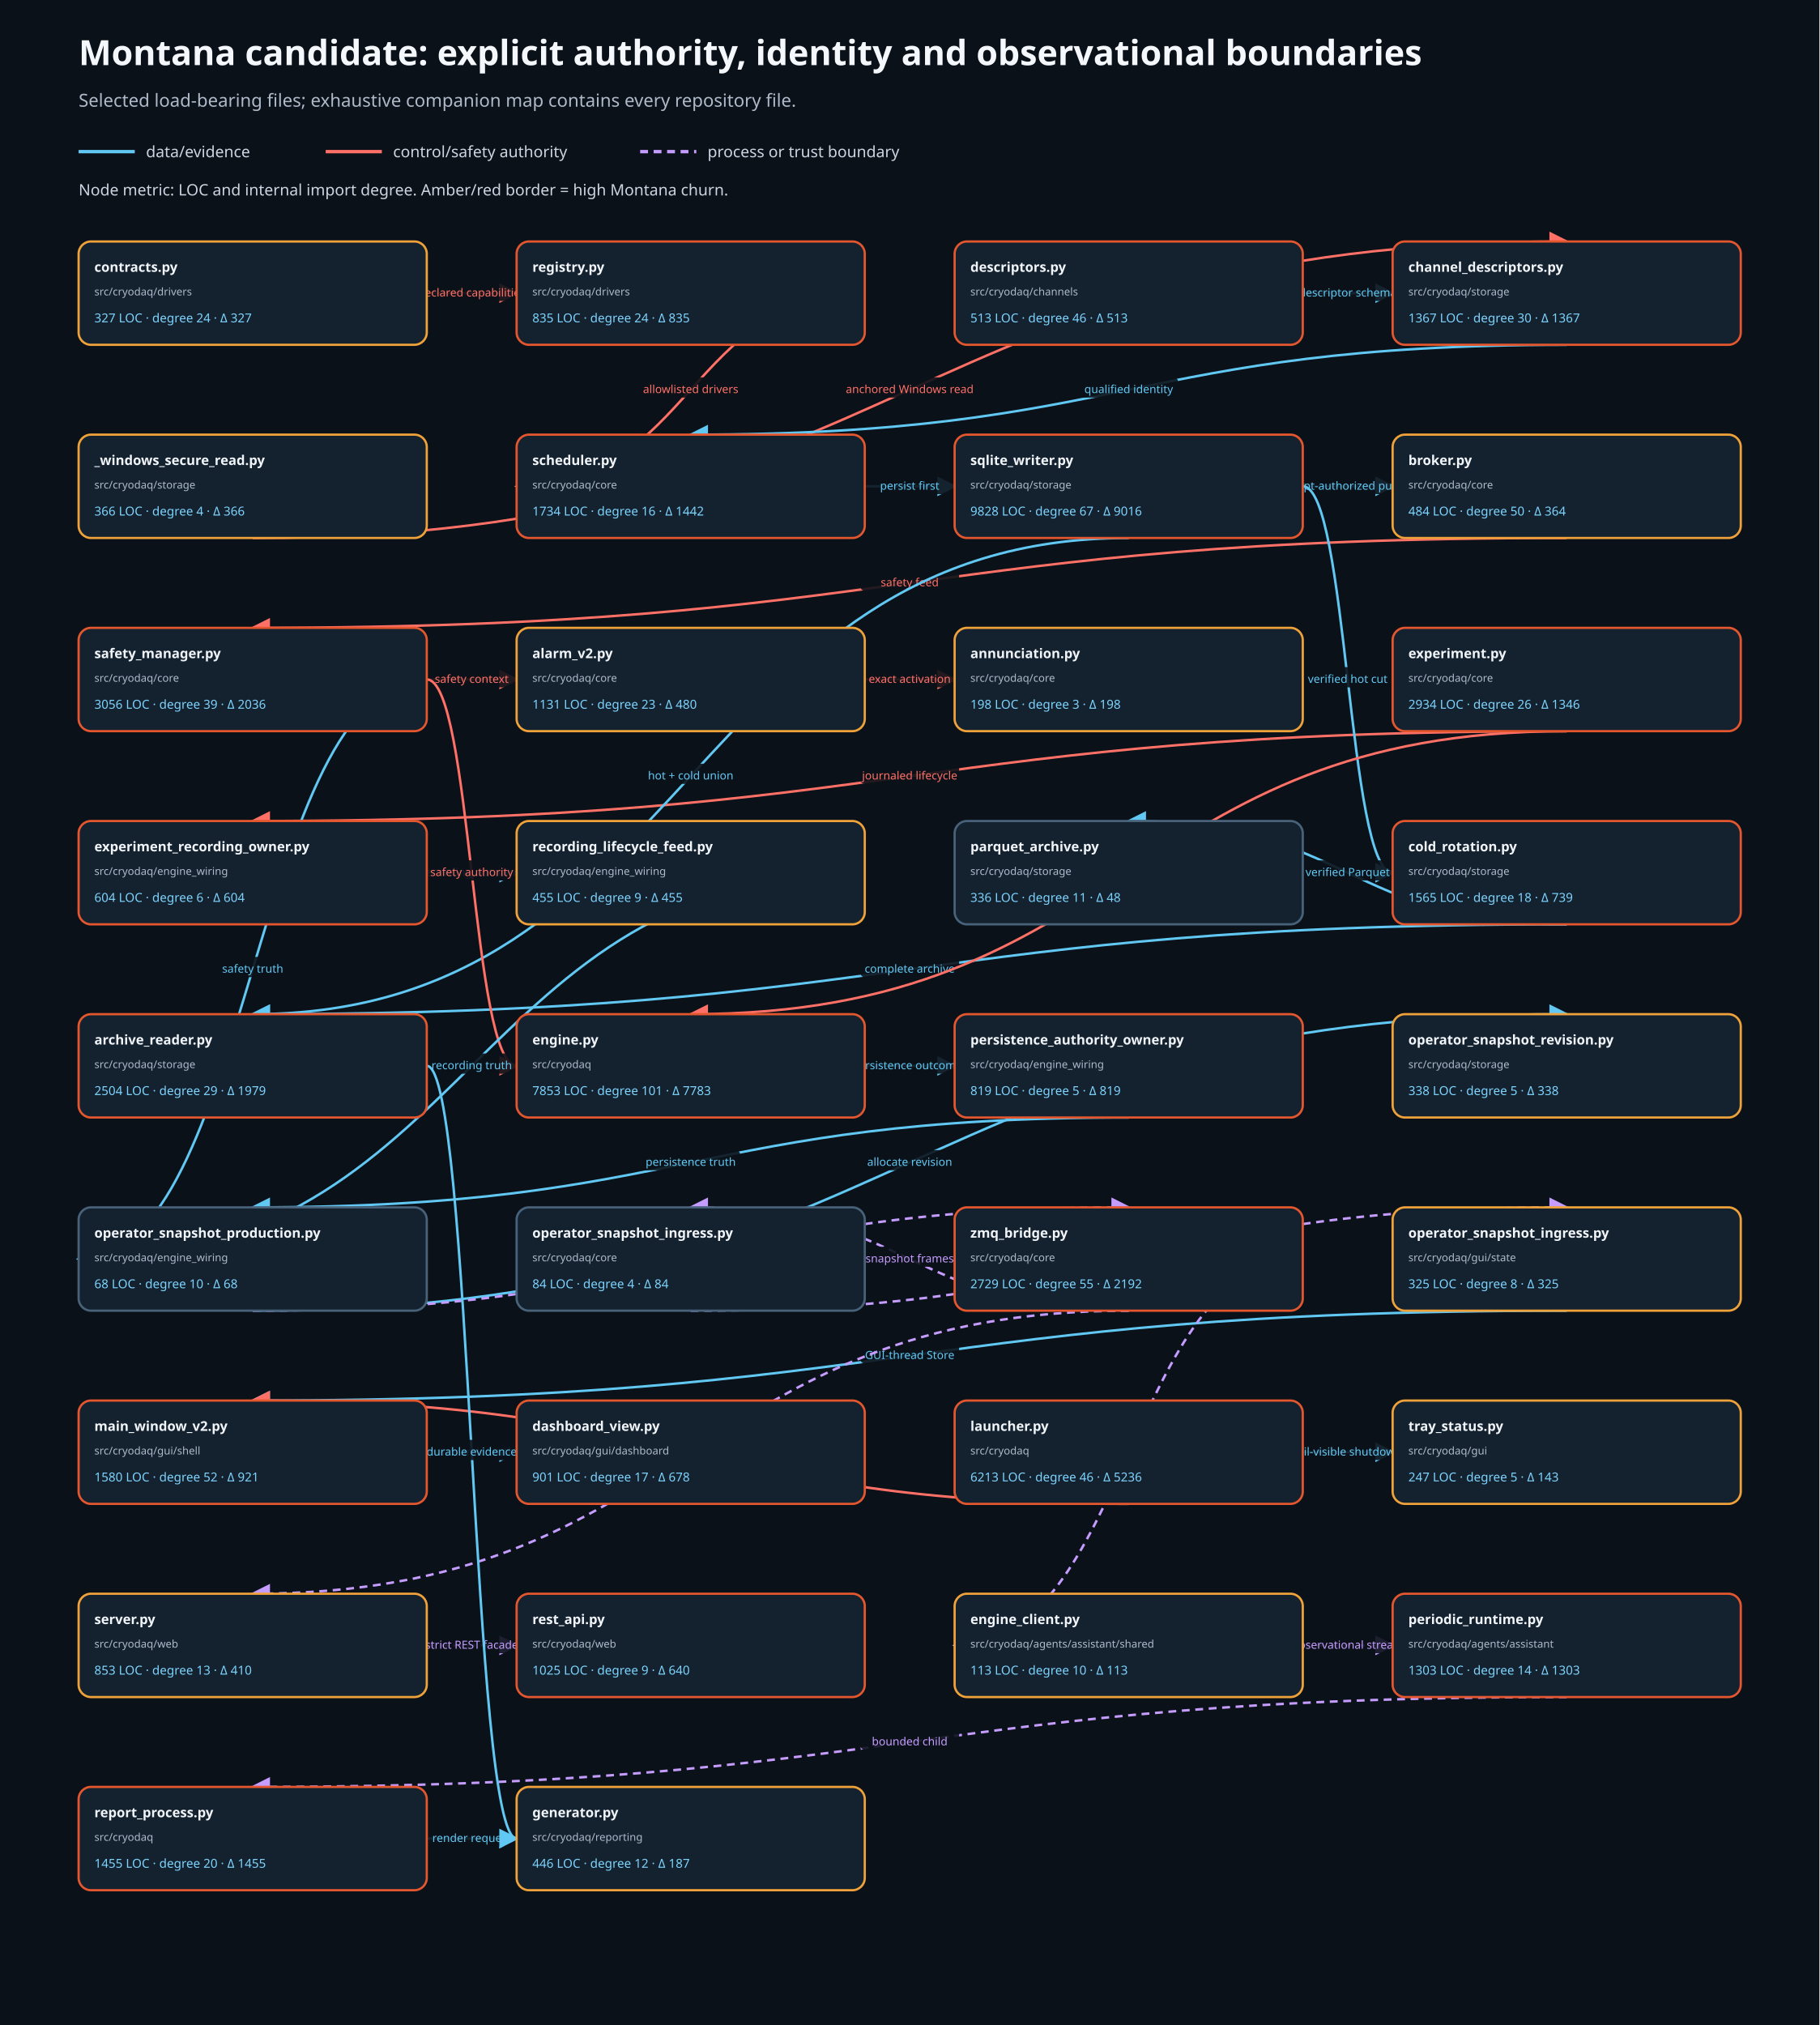
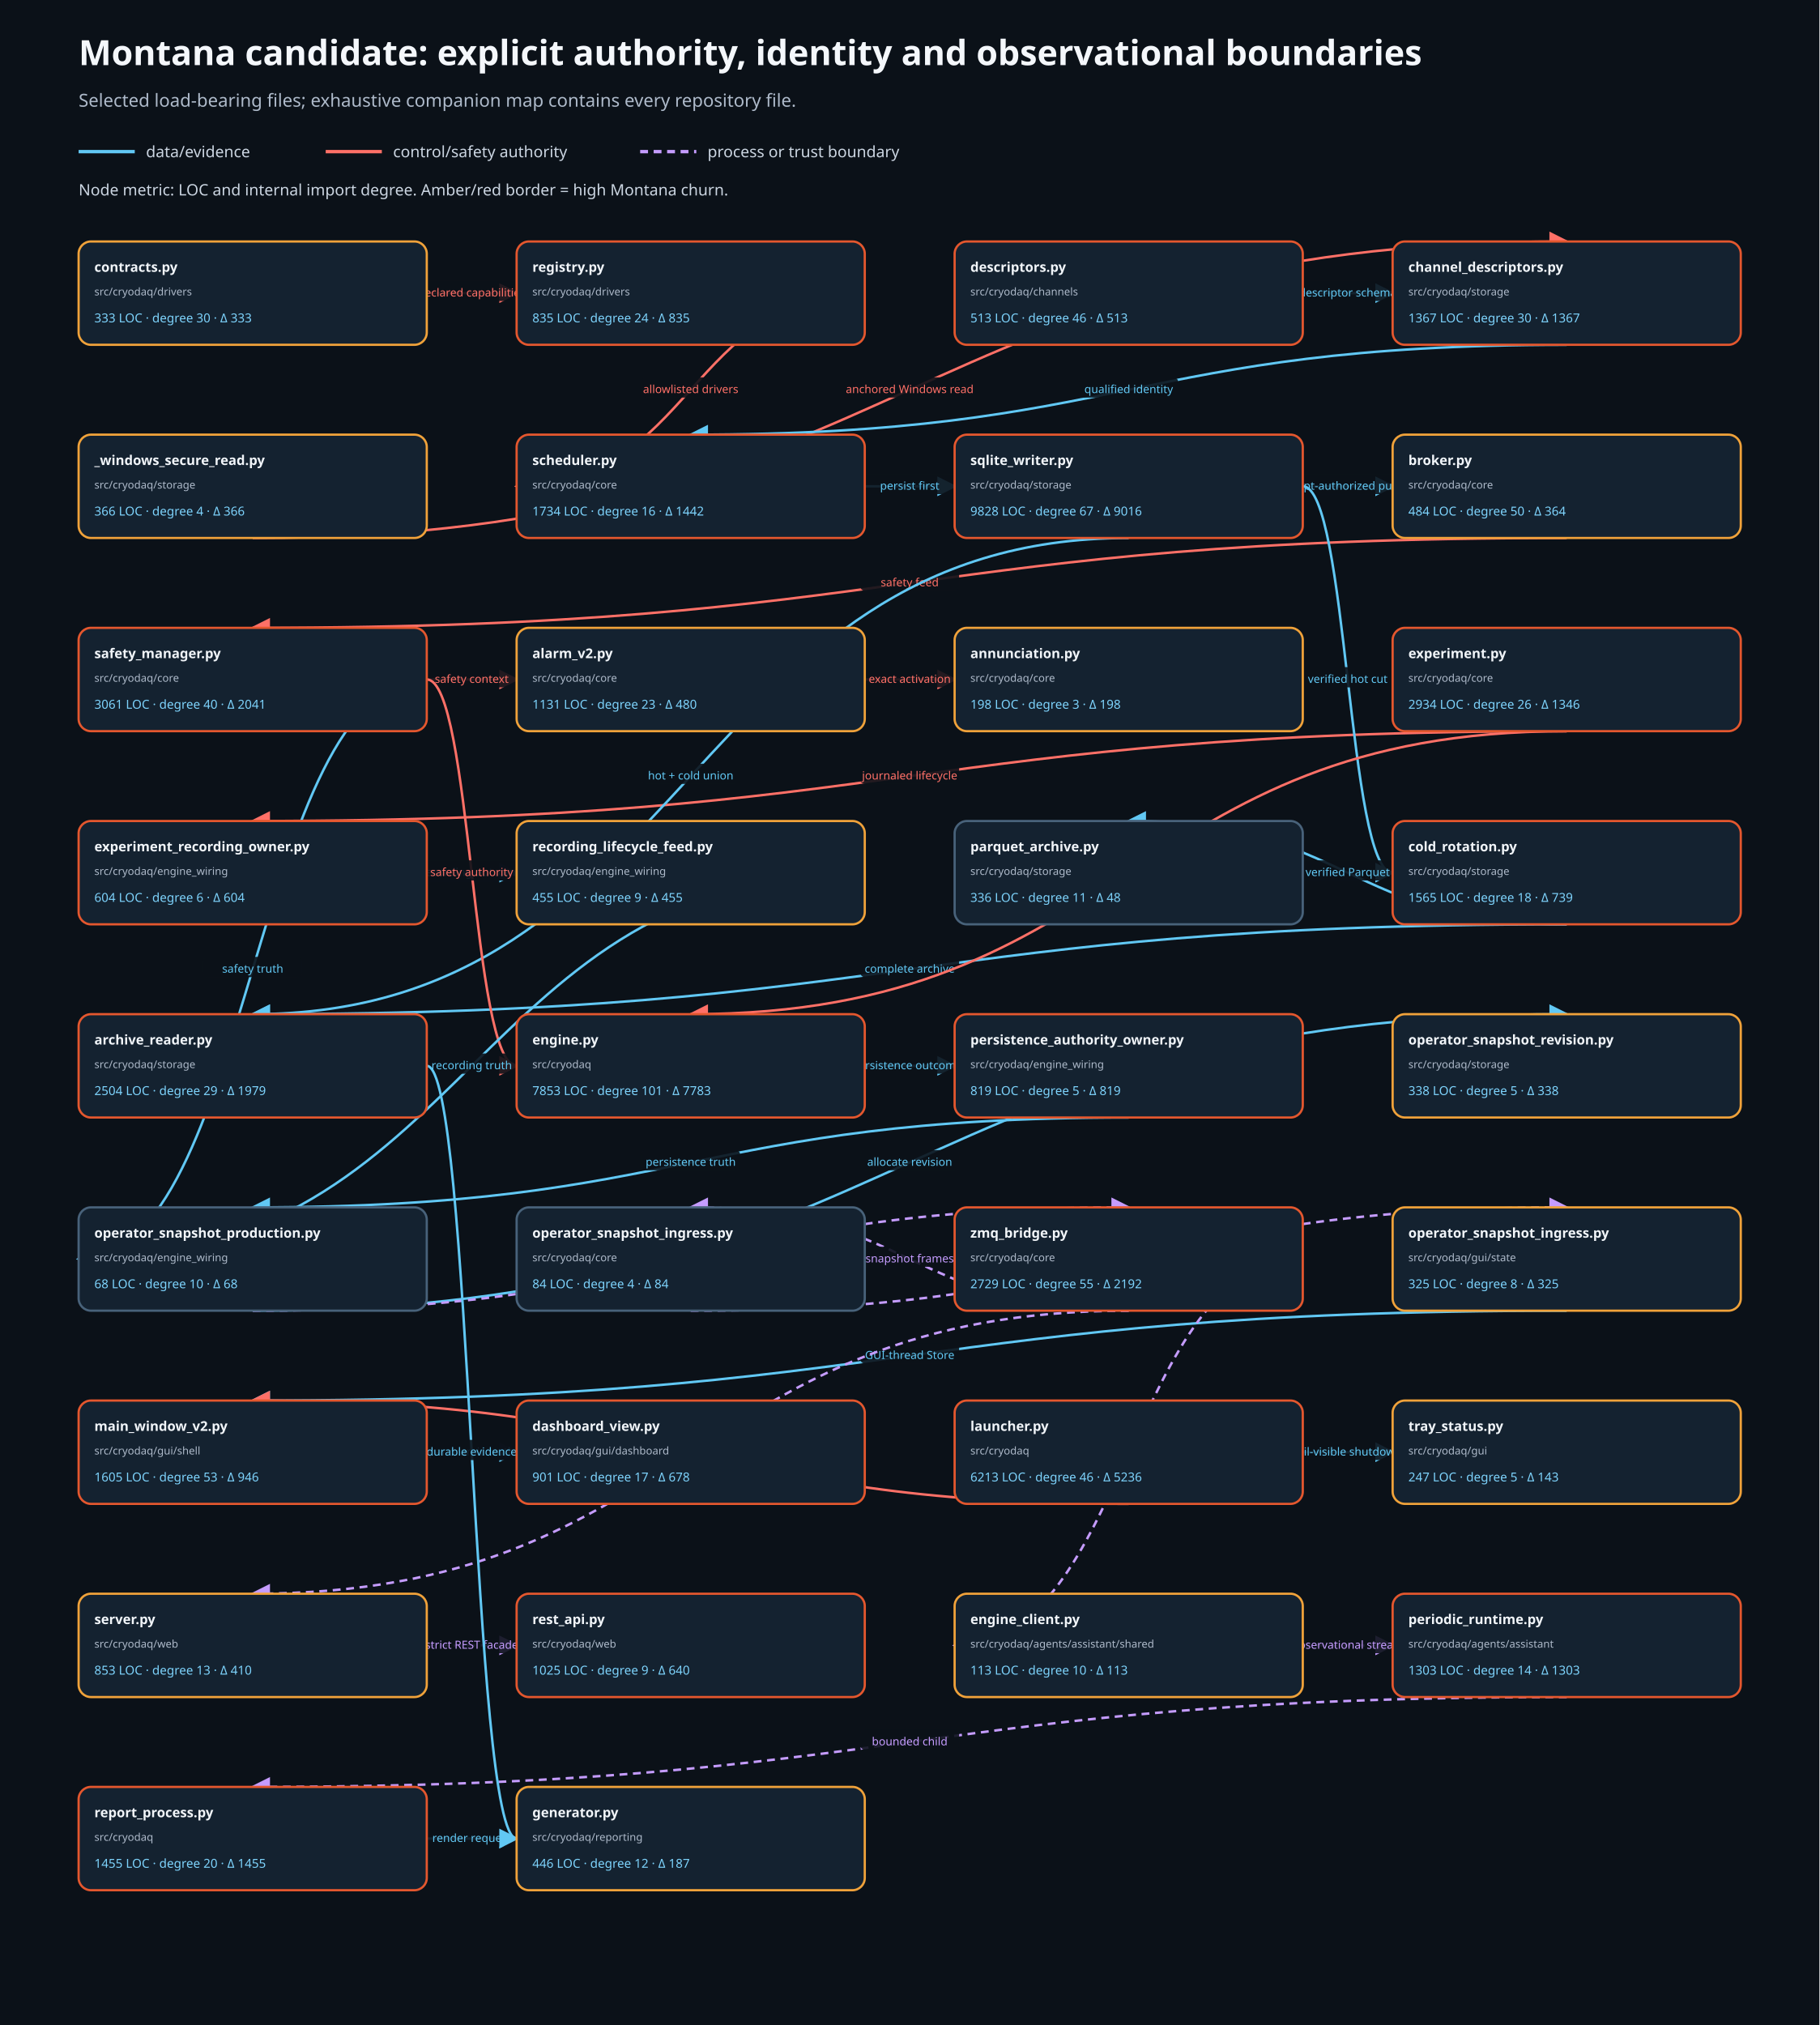
<svg xmlns="http://www.w3.org/2000/svg" role="img" aria-labelledby="title desc" viewBox="0 0 1620 1803" width="1620" height="1803">
  <defs>
    <marker id="dataArrow" markerWidth="8" markerHeight="8" refX="7" refY="4" orient="auto">
      <path d="M0,0 L8,4 L0,8 Z" fill="#61c8f4" />
    </marker>
    <marker id="controlArrow" markerWidth="8" markerHeight="8" refX="7" refY="4" orient="auto">
      <path d="M0,0 L8,4 L0,8 Z" fill="#ff7067" />
    </marker>
    <marker id="boundaryArrow" markerWidth="8" markerHeight="8" refX="7" refY="4" orient="auto">
      <path d="M0,0 L8,4 L0,8 Z" fill="#c59cff" />
    </marker>
  </defs>
  <rect width="100%" height="100%" fill="#0b1118" />
  <text x="70" y="58" fill="#f4f7fb" font-family="Segoe UI, sans-serif" font-size="31" font-weight="700">Montana candidate: explicit authority, identity and observational boundaries</text>
  <text x="70" y="95" fill="#aebaca" font-family="Segoe UI, sans-serif" font-size="16">Selected load-bearing files; exhaustive companion map contains every repository file.</text>
  <g aria-label="Legend" font-family="Segoe UI, sans-serif" font-size="14">
    <line x1="70" y1="135" x2="120" y2="135" stroke="#61c8f4" stroke-width="3" />
    <text x="130" y="140" fill="#cbd5e1">data/evidence</text>
    <line x1="290" y1="135" x2="340" y2="135" stroke="#ff7067" stroke-width="3" />
    <text x="350" y="140" fill="#cbd5e1">control/safety authority</text>
    <line x1="570" y1="135" x2="620" y2="135" stroke="#c59cff" stroke-width="3" stroke-dasharray="7 5" />
    <text x="630" y="140" fill="#cbd5e1">process or trust boundary</text>
    <text x="70" y="174" fill="#cbd5e1">Node metric: LOC and internal import degree. Amber/red border = high Montana churn.</text>
  </g>
  <g class="architecture-edges" fill="none">
    <path d="M380,261.0 C420.0,261.0 420.0,261.0 460,261.0" stroke="#ff7067" stroke-width="2.2" marker-end="url(#controlArrow)" />
    <rect x="376.0" y="250.0" width="88" height="18" rx="4" fill="#0b1118" opacity=".9" />
    <text x="420.0" y="264.0" text-anchor="middle" fill="#ff7067" font-family="Segoe UI, sans-serif" font-size="10">declared capabilities</text>
    <path d="M770,261.0 C615.0,261.0 615.0,433.0 460,433.0" stroke="#ff7067" stroke-width="2.2" marker-end="url(#controlArrow)" />
    <rect x="571.0" y="336.0" width="88" height="18" rx="4" fill="#0b1118" opacity=".9" />
    <text x="615.0" y="350.0" text-anchor="middle" fill="#ff7067" font-family="Segoe UI, sans-serif" font-size="10">allowlisted drivers</text>
    <path d="M1160,261.0 C1200.0,261.0 1200.0,261.0 1240,261.0" stroke="#61c8f4" stroke-width="2.2" marker-end="url(#dataArrow)" />
    <rect x="1156.0" y="250.0" width="88" height="18" rx="4" fill="#0b1118" opacity=".9" />
    <text x="1200.0" y="264.0" text-anchor="middle" fill="#61c8f4" font-family="Segoe UI, sans-serif" font-size="10">descriptor schema</text>
    <path d="M225.0,479 C810.0,479 810.0,215 1395.0,215" stroke="#ff7067" stroke-width="2.2" marker-end="url(#controlArrow)" />
    <rect x="766.0" y="336.0" width="88" height="18" rx="4" fill="#0b1118" opacity=".9" />
    <text x="810.0" y="350.0" text-anchor="middle" fill="#ff7067" font-family="Segoe UI, sans-serif" font-size="10">anchored Windows read</text>
    <path d="M1395.0,307 C1005.0,307 1005.0,387 615.0,387" stroke="#61c8f4" stroke-width="2.2" marker-end="url(#dataArrow)" />
    <rect x="961.0" y="336.0" width="88" height="18" rx="4" fill="#0b1118" opacity=".9" />
    <text x="1005.0" y="350.0" text-anchor="middle" fill="#61c8f4" font-family="Segoe UI, sans-serif" font-size="10">qualified identity</text>
    <path d="M770,433.0 C810.0,433.0 810.0,433.0 850,433.0" stroke="#61c8f4" stroke-width="2.2" marker-end="url(#dataArrow)" />
    <rect x="766.0" y="422.0" width="88" height="18" rx="4" fill="#0b1118" opacity=".9" />
    <text x="810.0" y="436.0" text-anchor="middle" fill="#61c8f4" font-family="Segoe UI, sans-serif" font-size="10">persist first</text>
    <path d="M1160,433.0 C1200.0,433.0 1200.0,433.0 1240,433.0" stroke="#61c8f4" stroke-width="2.2" marker-end="url(#dataArrow)" />
    <rect x="1156.0" y="422.0" width="88" height="18" rx="4" fill="#0b1118" opacity=".9" />
    <text x="1200.0" y="436.0" text-anchor="middle" fill="#61c8f4" font-family="Segoe UI, sans-serif" font-size="10">receipt-authorized publish</text>
    <path d="M1395.0,479 C810.0,479 810.0,559 225.0,559" stroke="#ff7067" stroke-width="2.2" marker-end="url(#controlArrow)" />
    <rect x="766.0" y="508.0" width="88" height="18" rx="4" fill="#0b1118" opacity=".9" />
    <text x="810.0" y="522.0" text-anchor="middle" fill="#ff7067" font-family="Segoe UI, sans-serif" font-size="10">safety feed</text>
    <path d="M380,605.0 C420.0,605.0 420.0,605.0 460,605.0" stroke="#ff7067" stroke-width="2.2" marker-end="url(#controlArrow)" />
    <rect x="376.0" y="594.0" width="88" height="18" rx="4" fill="#0b1118" opacity=".9" />
    <text x="420.0" y="608.0" text-anchor="middle" fill="#ff7067" font-family="Segoe UI, sans-serif" font-size="10">safety context</text>
    <path d="M770,605.0 C810.0,605.0 810.0,605.0 850,605.0" stroke="#ff7067" stroke-width="2.2" marker-end="url(#controlArrow)" />
    <rect x="766.0" y="594.0" width="88" height="18" rx="4" fill="#0b1118" opacity=".9" />
    <text x="810.0" y="608.0" text-anchor="middle" fill="#ff7067" font-family="Segoe UI, sans-serif" font-size="10">exact activation</text>
    <path d="M1395.0,651 C810.0,651 810.0,731 225.0,731" stroke="#ff7067" stroke-width="2.2" marker-end="url(#controlArrow)" />
    <rect x="766.0" y="680.0" width="88" height="18" rx="4" fill="#0b1118" opacity=".9" />
    <text x="810.0" y="694.0" text-anchor="middle" fill="#ff7067" font-family="Segoe UI, sans-serif" font-size="10">journaled lifecycle</text>
    <path d="M380,777.0 C420.0,777.0 420.0,777.0 460,777.0" stroke="#61c8f4" stroke-width="2.2" marker-end="url(#dataArrow)" />
    <rect x="376.0" y="766.0" width="88" height="18" rx="4" fill="#0b1118" opacity=".9" />
    <text x="420.0" y="780.0" text-anchor="middle" fill="#61c8f4" font-family="Segoe UI, sans-serif" font-size="10">recording outcome</text>
    <path d="M1160,433.0 C1200.0,433.0 1200.0,777.0 1240,777.0" stroke="#61c8f4" stroke-width="2.2" marker-end="url(#dataArrow)" />
    <rect x="1156.0" y="594.0" width="88" height="18" rx="4" fill="#0b1118" opacity=".9" />
    <text x="1200.0" y="608.0" text-anchor="middle" fill="#61c8f4" font-family="Segoe UI, sans-serif" font-size="10">verified hot cut</text>
    <path d="M1395.0,823 C1200.0,823 1200.0,731 1005.0,731" stroke="#61c8f4" stroke-width="2.2" marker-end="url(#dataArrow)" />
    <rect x="1156.0" y="766.0" width="88" height="18" rx="4" fill="#0b1118" opacity=".9" />
    <text x="1200.0" y="780.0" text-anchor="middle" fill="#61c8f4" font-family="Segoe UI, sans-serif" font-size="10">verified Parquet</text>
    <path d="M1395.0,823 C810.0,823 810.0,903 225.0,903" stroke="#61c8f4" stroke-width="2.2" marker-end="url(#dataArrow)" />
    <rect x="766.0" y="852.0" width="88" height="18" rx="4" fill="#0b1118" opacity=".9" />
    <text x="810.0" y="866.0" text-anchor="middle" fill="#61c8f4" font-family="Segoe UI, sans-serif" font-size="10">complete archive</text>
    <path d="M1005.0,479 C615.0,479 615.0,903 225.0,903" stroke="#61c8f4" stroke-width="2.2" marker-end="url(#dataArrow)" />
    <rect x="571.0" y="680.0" width="88" height="18" rx="4" fill="#0b1118" opacity=".9" />
    <text x="615.0" y="694.0" text-anchor="middle" fill="#61c8f4" font-family="Segoe UI, sans-serif" font-size="10">hot + cold union</text>
    <path d="M380,605.0 C420.0,605.0 420.0,949.0 460,949.0" stroke="#ff7067" stroke-width="2.2" marker-end="url(#controlArrow)" />
    <rect x="376.0" y="766.0" width="88" height="18" rx="4" fill="#0b1118" opacity=".9" />
    <text x="420.0" y="780.0" text-anchor="middle" fill="#ff7067" font-family="Segoe UI, sans-serif" font-size="10">safety authority</text>
    <path d="M1395.0,651 C1005.0,651 1005.0,903 615.0,903" stroke="#ff7067" stroke-width="2.2" marker-end="url(#controlArrow)" />
    <rect x="961.0" y="766.0" width="88" height="18" rx="4" fill="#0b1118" opacity=".9" />
    <text x="1005.0" y="780.0" text-anchor="middle" fill="#ff7067" font-family="Segoe UI, sans-serif" font-size="10">experiment commands</text>
    <path d="M770,949.0 C810.0,949.0 810.0,949.0 850,949.0" stroke="#61c8f4" stroke-width="2.2" marker-end="url(#dataArrow)" />
    <rect x="766.0" y="938.0" width="88" height="18" rx="4" fill="#0b1118" opacity=".9" />
    <text x="810.0" y="952.0" text-anchor="middle" fill="#61c8f4" font-family="Segoe UI, sans-serif" font-size="10">persistence outcomes</text>
    <path d="M770,777.0 C420.0,777.0 420.0,1121.0 70,1121.0" stroke="#61c8f4" stroke-width="2.2" marker-end="url(#dataArrow)" />
    <rect x="376.0" y="938.0" width="88" height="18" rx="4" fill="#0b1118" opacity=".9" />
    <text x="420.0" y="952.0" text-anchor="middle" fill="#61c8f4" font-family="Segoe UI, sans-serif" font-size="10">recording truth</text>
    <path d="M1005.0,995 C615.0,995 615.0,1075 225.0,1075" stroke="#61c8f4" stroke-width="2.2" marker-end="url(#dataArrow)" />
    <rect x="571.0" y="1024.0" width="88" height="18" rx="4" fill="#0b1118" opacity=".9" />
    <text x="615.0" y="1038.0" text-anchor="middle" fill="#61c8f4" font-family="Segoe UI, sans-serif" font-size="10">persistence truth</text>
    <path d="M380,605.0 C225.0,605.0 225.0,1121.0 70,1121.0" stroke="#61c8f4" stroke-width="2.2" marker-end="url(#dataArrow)" />
    <rect x="181.0" y="852.0" width="88" height="18" rx="4" fill="#0b1118" opacity=".9" />
    <text x="225.0" y="866.0" text-anchor="middle" fill="#61c8f4" font-family="Segoe UI, sans-serif" font-size="10">safety truth</text>
    <path d="M225.0,1167 C810.0,1167 810.0,903 1395.0,903" stroke="#61c8f4" stroke-width="2.2" marker-end="url(#dataArrow)" />
    <rect x="766.0" y="1024.0" width="88" height="18" rx="4" fill="#0b1118" opacity=".9" />
    <text x="810.0" y="1038.0" text-anchor="middle" fill="#61c8f4" font-family="Segoe UI, sans-serif" font-size="10">allocate revision</text>
    <path d="M225.0,1167 C615.0,1167 615.0,1075 1005.0,1075" stroke="#c59cff" stroke-width="2.2" marker-end="url(#boundaryArrow)" stroke-dasharray="7 5" />
    <rect x="571.0" y="1110.0" width="88" height="18" rx="4" fill="#0b1118" opacity=".9" />
    <text x="615.0" y="1124.0" text-anchor="middle" fill="#c59cff" font-family="Segoe UI, sans-serif" font-size="10">revisioned PUB</text>
    <path d="M1005.0,1167 C810.0,1167 810.0,1075 615.0,1075" stroke="#c59cff" stroke-width="2.2" marker-end="url(#boundaryArrow)" stroke-dasharray="7 5" />
    <rect x="766.0" y="1110.0" width="88" height="18" rx="4" fill="#0b1118" opacity=".9" />
    <text x="810.0" y="1124.0" text-anchor="middle" fill="#c59cff" font-family="Segoe UI, sans-serif" font-size="10">snapshot frames</text>
    <path d="M615.0,1167 C1005.0,1167 1005.0,1075 1395.0,1075" stroke="#c59cff" stroke-width="2.2" marker-end="url(#boundaryArrow)" stroke-dasharray="7 5" />
    <rect x="961.0" y="1110.0" width="88" height="18" rx="4" fill="#0b1118" opacity=".9" />
    <text x="1005.0" y="1124.0" text-anchor="middle" fill="#c59cff" font-family="Segoe UI, sans-serif" font-size="10">bounded queue</text>
    <path d="M1395.0,1167 C810.0,1167 810.0,1247 225.0,1247" stroke="#61c8f4" stroke-width="2.2" marker-end="url(#dataArrow)" />
    <rect x="766.0" y="1196.0" width="88" height="18" rx="4" fill="#0b1118" opacity=".9" />
    <text x="810.0" y="1210.0" text-anchor="middle" fill="#61c8f4" font-family="Segoe UI, sans-serif" font-size="10">GUI-thread Store</text>
    <path d="M380,1293.0 C420.0,1293.0 420.0,1293.0 460,1293.0" stroke="#61c8f4" stroke-width="2.2" marker-end="url(#dataArrow)" />
    <rect x="376.0" y="1282.0" width="88" height="18" rx="4" fill="#0b1118" opacity=".9" />
    <text x="420.0" y="1296.0" text-anchor="middle" fill="#61c8f4" font-family="Segoe UI, sans-serif" font-size="10">panoramic truth</text>
    <path d="M1005.0,1339 C615.0,1339 615.0,1247 225.0,1247" stroke="#ff7067" stroke-width="2.2" marker-end="url(#controlArrow)" />
    <rect x="571.0" y="1282.0" width="88" height="18" rx="4" fill="#0b1118" opacity=".9" />
    <text x="615.0" y="1296.0" text-anchor="middle" fill="#ff7067" font-family="Segoe UI, sans-serif" font-size="10">owns GUI lifecycle</text>
    <path d="M1160,1293.0 C1200.0,1293.0 1200.0,1293.0 1240,1293.0" stroke="#61c8f4" stroke-width="2.2" marker-end="url(#dataArrow)" />
    <rect x="1156.0" y="1282.0" width="88" height="18" rx="4" fill="#0b1118" opacity=".9" />
    <text x="1200.0" y="1296.0" text-anchor="middle" fill="#61c8f4" font-family="Segoe UI, sans-serif" font-size="10">fail-visible shutdown</text>
    <path d="M1005.0,1167 C615.0,1167 615.0,1419 225.0,1419" stroke="#c59cff" stroke-width="2.2" marker-end="url(#boundaryArrow)" stroke-dasharray="7 5" />
    <rect x="571.0" y="1282.0" width="88" height="18" rx="4" fill="#0b1118" opacity=".9" />
    <text x="615.0" y="1296.0" text-anchor="middle" fill="#c59cff" font-family="Segoe UI, sans-serif" font-size="10">monitoring transport</text>
    <path d="M380,1465.0 C420.0,1465.0 420.0,1465.0 460,1465.0" stroke="#c59cff" stroke-width="2.2" marker-end="url(#boundaryArrow)" stroke-dasharray="7 5" />
    <rect x="376.0" y="1454.0" width="88" height="18" rx="4" fill="#0b1118" opacity=".9" />
    <text x="420.0" y="1468.0" text-anchor="middle" fill="#c59cff" font-family="Segoe UI, sans-serif" font-size="10">strict REST facade</text>
    <path d="M1160,1121.0 C1005.0,1121.0 1005.0,1465.0 850,1465.0" stroke="#c59cff" stroke-width="2.2" marker-end="url(#boundaryArrow)" stroke-dasharray="7 5" />
    <rect x="961.0" y="1282.0" width="88" height="18" rx="4" fill="#0b1118" opacity=".9" />
    <text x="1005.0" y="1296.0" text-anchor="middle" fill="#c59cff" font-family="Segoe UI, sans-serif" font-size="10">allowlisted query</text>
    <path d="M1160,1465.0 C1200.0,1465.0 1200.0,1465.0 1240,1465.0" stroke="#c59cff" stroke-width="2.2" marker-end="url(#boundaryArrow)" stroke-dasharray="7 5" />
    <rect x="1156.0" y="1454.0" width="88" height="18" rx="4" fill="#0b1118" opacity=".9" />
    <text x="1200.0" y="1468.0" text-anchor="middle" fill="#c59cff" font-family="Segoe UI, sans-serif" font-size="10">observational stream</text>
    <path d="M1395.0,1511 C810.0,1511 810.0,1591 225.0,1591" stroke="#c59cff" stroke-width="2.2" marker-end="url(#boundaryArrow)" stroke-dasharray="7 5" />
    <rect x="766.0" y="1540.0" width="88" height="18" rx="4" fill="#0b1118" opacity=".9" />
    <text x="810.0" y="1554.0" text-anchor="middle" fill="#c59cff" font-family="Segoe UI, sans-serif" font-size="10">bounded child</text>
    <path d="M380,1637.0 C420.0,1637.0 420.0,1637.0 460,1637.0" stroke="#61c8f4" stroke-width="2.2" marker-end="url(#dataArrow)" />
    <rect x="376.0" y="1626.0" width="88" height="18" rx="4" fill="#0b1118" opacity=".9" />
    <text x="420.0" y="1640.0" text-anchor="middle" fill="#61c8f4" font-family="Segoe UI, sans-serif" font-size="10">render request</text>
    <path d="M380,949.0 C420.0,949.0 420.0,1637.0 460,1637.0" stroke="#61c8f4" stroke-width="2.2" marker-end="url(#dataArrow)" />
    <rect x="376.0" y="1282.0" width="88" height="18" rx="4" fill="#0b1118" opacity=".9" />
    <text x="420.0" y="1296.0" text-anchor="middle" fill="#61c8f4" font-family="Segoe UI, sans-serif" font-size="10">durable evidence</text>
  </g>
  <g class="important-files" font-family="Segoe UI, sans-serif">
-     <g class="file-node" data-path="src/cryodaq/drivers/contracts.py" data-kind="blob" role="group" aria-label="src/cryodaq/drivers/contracts.py | 327 LOC | internal degree 24 | churn 327">
+     <g class="file-node" data-path="src/cryodaq/drivers/contracts.py" data-kind="blob" role="group" aria-label="src/cryodaq/drivers/contracts.py | 333 LOC | internal degree 30 | churn 333">
      <rect x="70" y="215" width="310" height="92" rx="11" fill="#142230" stroke="#f0a23a" stroke-width="2" />
      <text x="84" y="242" fill="#f1f5f9" font-size="12" font-weight="700">contracts.py</text>
      <text x="84" y="263" fill="#aebaca" font-size="9.5">src/cryodaq/drivers</text>
-       <text x="84" y="287" fill="#7dd3fc" font-size="11">327 LOC · degree 24 · Δ 327</text>
+       <text x="84" y="287" fill="#7dd3fc" font-size="11">333 LOC · degree 30 · Δ 333</text>
    </g>
    <g class="file-node" data-path="src/cryodaq/drivers/registry.py" data-kind="blob" role="group" aria-label="src/cryodaq/drivers/registry.py | 835 LOC | internal degree 24 | churn 835">
      <rect x="460" y="215" width="310" height="92" rx="11" fill="#142230" stroke="#e4572e" stroke-width="2" />
      <text x="474" y="242" fill="#f1f5f9" font-size="12" font-weight="700">registry.py</text>
      <text x="474" y="263" fill="#aebaca" font-size="9.5">src/cryodaq/drivers</text>
      <text x="474" y="287" fill="#7dd3fc" font-size="11">835 LOC · degree 24 · Δ 835</text>
    </g>
    <g class="file-node" data-path="src/cryodaq/channels/descriptors.py" data-kind="blob" role="group" aria-label="src/cryodaq/channels/descriptors.py | 513 LOC | internal degree 46 | churn 513">
      <rect x="850" y="215" width="310" height="92" rx="11" fill="#142230" stroke="#e4572e" stroke-width="2" />
      <text x="864" y="242" fill="#f1f5f9" font-size="12" font-weight="700">descriptors.py</text>
      <text x="864" y="263" fill="#aebaca" font-size="9.5">src/cryodaq/channels</text>
      <text x="864" y="287" fill="#7dd3fc" font-size="11">513 LOC · degree 46 · Δ 513</text>
    </g>
    <g class="file-node" data-path="src/cryodaq/storage/channel_descriptors.py" data-kind="blob" role="group" aria-label="src/cryodaq/storage/channel_descriptors.py | 1367 LOC | internal degree 30 | churn 1367">
      <rect x="1240" y="215" width="310" height="92" rx="11" fill="#142230" stroke="#e4572e" stroke-width="2" />
      <text x="1254" y="242" fill="#f1f5f9" font-size="12" font-weight="700">channel_descriptors.py</text>
      <text x="1254" y="263" fill="#aebaca" font-size="9.5">src/cryodaq/storage</text>
      <text x="1254" y="287" fill="#7dd3fc" font-size="11">1367 LOC · degree 30 · Δ 1367</text>
    </g>
    <g class="file-node" data-path="src/cryodaq/storage/_windows_secure_read.py" data-kind="blob" role="group" aria-label="src/cryodaq/storage/_windows_secure_read.py | 366 LOC | internal degree 4 | churn 366">
      <rect x="70" y="387" width="310" height="92" rx="11" fill="#142230" stroke="#f0a23a" stroke-width="2" />
      <text x="84" y="414" fill="#f1f5f9" font-size="12" font-weight="700">_windows_secure_read.py</text>
      <text x="84" y="435" fill="#aebaca" font-size="9.5">src/cryodaq/storage</text>
      <text x="84" y="459" fill="#7dd3fc" font-size="11">366 LOC · degree 4 · Δ 366</text>
    </g>
    <g class="file-node" data-path="src/cryodaq/core/scheduler.py" data-kind="blob" role="group" aria-label="src/cryodaq/core/scheduler.py | 1734 LOC | internal degree 16 | churn 1442">
      <rect x="460" y="387" width="310" height="92" rx="11" fill="#142230" stroke="#e4572e" stroke-width="2" />
      <text x="474" y="414" fill="#f1f5f9" font-size="12" font-weight="700">scheduler.py</text>
      <text x="474" y="435" fill="#aebaca" font-size="9.5">src/cryodaq/core</text>
      <text x="474" y="459" fill="#7dd3fc" font-size="11">1734 LOC · degree 16 · Δ 1442</text>
    </g>
    <g class="file-node" data-path="src/cryodaq/storage/sqlite_writer.py" data-kind="blob" role="group" aria-label="src/cryodaq/storage/sqlite_writer.py | 9828 LOC | internal degree 67 | churn 9016">
      <rect x="850" y="387" width="310" height="92" rx="11" fill="#142230" stroke="#e4572e" stroke-width="2" />
      <text x="864" y="414" fill="#f1f5f9" font-size="12" font-weight="700">sqlite_writer.py</text>
      <text x="864" y="435" fill="#aebaca" font-size="9.5">src/cryodaq/storage</text>
      <text x="864" y="459" fill="#7dd3fc" font-size="11">9828 LOC · degree 67 · Δ 9016</text>
    </g>
    <g class="file-node" data-path="src/cryodaq/core/broker.py" data-kind="blob" role="group" aria-label="src/cryodaq/core/broker.py | 484 LOC | internal degree 50 | churn 364">
      <rect x="1240" y="387" width="310" height="92" rx="11" fill="#142230" stroke="#f0a23a" stroke-width="2" />
      <text x="1254" y="414" fill="#f1f5f9" font-size="12" font-weight="700">broker.py</text>
      <text x="1254" y="435" fill="#aebaca" font-size="9.5">src/cryodaq/core</text>
      <text x="1254" y="459" fill="#7dd3fc" font-size="11">484 LOC · degree 50 · Δ 364</text>
    </g>
-     <g class="file-node" data-path="src/cryodaq/core/safety_manager.py" data-kind="blob" role="group" aria-label="src/cryodaq/core/safety_manager.py | 3056 LOC | internal degree 39 | churn 2036">
+     <g class="file-node" data-path="src/cryodaq/core/safety_manager.py" data-kind="blob" role="group" aria-label="src/cryodaq/core/safety_manager.py | 3061 LOC | internal degree 40 | churn 2041">
      <rect x="70" y="559" width="310" height="92" rx="11" fill="#142230" stroke="#e4572e" stroke-width="2" />
      <text x="84" y="586" fill="#f1f5f9" font-size="12" font-weight="700">safety_manager.py</text>
      <text x="84" y="607" fill="#aebaca" font-size="9.5">src/cryodaq/core</text>
-       <text x="84" y="631" fill="#7dd3fc" font-size="11">3056 LOC · degree 39 · Δ 2036</text>
+       <text x="84" y="631" fill="#7dd3fc" font-size="11">3061 LOC · degree 40 · Δ 2041</text>
    </g>
    <g class="file-node" data-path="src/cryodaq/core/alarm_v2.py" data-kind="blob" role="group" aria-label="src/cryodaq/core/alarm_v2.py | 1131 LOC | internal degree 23 | churn 480">
      <rect x="460" y="559" width="310" height="92" rx="11" fill="#142230" stroke="#f0a23a" stroke-width="2" />
      <text x="474" y="586" fill="#f1f5f9" font-size="12" font-weight="700">alarm_v2.py</text>
      <text x="474" y="607" fill="#aebaca" font-size="9.5">src/cryodaq/core</text>
      <text x="474" y="631" fill="#7dd3fc" font-size="11">1131 LOC · degree 23 · Δ 480</text>
    </g>
    <g class="file-node" data-path="src/cryodaq/core/annunciation.py" data-kind="blob" role="group" aria-label="src/cryodaq/core/annunciation.py | 198 LOC | internal degree 3 | churn 198">
      <rect x="850" y="559" width="310" height="92" rx="11" fill="#142230" stroke="#f0a23a" stroke-width="2" />
      <text x="864" y="586" fill="#f1f5f9" font-size="12" font-weight="700">annunciation.py</text>
      <text x="864" y="607" fill="#aebaca" font-size="9.5">src/cryodaq/core</text>
      <text x="864" y="631" fill="#7dd3fc" font-size="11">198 LOC · degree 3 · Δ 198</text>
    </g>
    <g class="file-node" data-path="src/cryodaq/core/experiment.py" data-kind="blob" role="group" aria-label="src/cryodaq/core/experiment.py | 2934 LOC | internal degree 26 | churn 1346">
      <rect x="1240" y="559" width="310" height="92" rx="11" fill="#142230" stroke="#e4572e" stroke-width="2" />
      <text x="1254" y="586" fill="#f1f5f9" font-size="12" font-weight="700">experiment.py</text>
      <text x="1254" y="607" fill="#aebaca" font-size="9.5">src/cryodaq/core</text>
      <text x="1254" y="631" fill="#7dd3fc" font-size="11">2934 LOC · degree 26 · Δ 1346</text>
    </g>
    <g class="file-node" data-path="src/cryodaq/engine_wiring/experiment_recording_owner.py" data-kind="blob" role="group" aria-label="src/cryodaq/engine_wiring/experiment_recording_owner.py | 604 LOC | internal degree 6 | churn 604">
      <rect x="70" y="731" width="310" height="92" rx="11" fill="#142230" stroke="#e4572e" stroke-width="2" />
      <text x="84" y="758" fill="#f1f5f9" font-size="12" font-weight="700">experiment_recording_owner.py</text>
      <text x="84" y="779" fill="#aebaca" font-size="9.5">src/cryodaq/engine_wiring</text>
      <text x="84" y="803" fill="#7dd3fc" font-size="11">604 LOC · degree 6 · Δ 604</text>
    </g>
    <g class="file-node" data-path="src/cryodaq/engine_wiring/recording_lifecycle_feed.py" data-kind="blob" role="group" aria-label="src/cryodaq/engine_wiring/recording_lifecycle_feed.py | 455 LOC | internal degree 9 | churn 455">
      <rect x="460" y="731" width="310" height="92" rx="11" fill="#142230" stroke="#f0a23a" stroke-width="2" />
      <text x="474" y="758" fill="#f1f5f9" font-size="12" font-weight="700">recording_lifecycle_feed.py</text>
      <text x="474" y="779" fill="#aebaca" font-size="9.5">src/cryodaq/engine_wiring</text>
      <text x="474" y="803" fill="#7dd3fc" font-size="11">455 LOC · degree 9 · Δ 455</text>
    </g>
    <g class="file-node" data-path="src/cryodaq/storage/parquet_archive.py" data-kind="blob" role="group" aria-label="src/cryodaq/storage/parquet_archive.py | 336 LOC | internal degree 11 | churn 48">
      <rect x="850" y="731" width="310" height="92" rx="11" fill="#142230" stroke="#48627a" stroke-width="2" />
      <text x="864" y="758" fill="#f1f5f9" font-size="12" font-weight="700">parquet_archive.py</text>
      <text x="864" y="779" fill="#aebaca" font-size="9.5">src/cryodaq/storage</text>
      <text x="864" y="803" fill="#7dd3fc" font-size="11">336 LOC · degree 11 · Δ 48</text>
    </g>
    <g class="file-node" data-path="src/cryodaq/storage/cold_rotation.py" data-kind="blob" role="group" aria-label="src/cryodaq/storage/cold_rotation.py | 1565 LOC | internal degree 18 | churn 739">
      <rect x="1240" y="731" width="310" height="92" rx="11" fill="#142230" stroke="#e4572e" stroke-width="2" />
      <text x="1254" y="758" fill="#f1f5f9" font-size="12" font-weight="700">cold_rotation.py</text>
      <text x="1254" y="779" fill="#aebaca" font-size="9.5">src/cryodaq/storage</text>
      <text x="1254" y="803" fill="#7dd3fc" font-size="11">1565 LOC · degree 18 · Δ 739</text>
    </g>
    <g class="file-node" data-path="src/cryodaq/storage/archive_reader.py" data-kind="blob" role="group" aria-label="src/cryodaq/storage/archive_reader.py | 2504 LOC | internal degree 29 | churn 1979">
      <rect x="70" y="903" width="310" height="92" rx="11" fill="#142230" stroke="#e4572e" stroke-width="2" />
      <text x="84" y="930" fill="#f1f5f9" font-size="12" font-weight="700">archive_reader.py</text>
      <text x="84" y="951" fill="#aebaca" font-size="9.5">src/cryodaq/storage</text>
      <text x="84" y="975" fill="#7dd3fc" font-size="11">2504 LOC · degree 29 · Δ 1979</text>
    </g>
    <g class="file-node" data-path="src/cryodaq/engine.py" data-kind="blob" role="group" aria-label="src/cryodaq/engine.py | 7853 LOC | internal degree 101 | churn 7783">
      <rect x="460" y="903" width="310" height="92" rx="11" fill="#142230" stroke="#e4572e" stroke-width="2" />
      <text x="474" y="930" fill="#f1f5f9" font-size="12" font-weight="700">engine.py</text>
      <text x="474" y="951" fill="#aebaca" font-size="9.5">src/cryodaq</text>
      <text x="474" y="975" fill="#7dd3fc" font-size="11">7853 LOC · degree 101 · Δ 7783</text>
    </g>
    <g class="file-node" data-path="src/cryodaq/engine_wiring/persistence_authority_owner.py" data-kind="blob" role="group" aria-label="src/cryodaq/engine_wiring/persistence_authority_owner.py | 819 LOC | internal degree 5 | churn 819">
      <rect x="850" y="903" width="310" height="92" rx="11" fill="#142230" stroke="#e4572e" stroke-width="2" />
      <text x="864" y="930" fill="#f1f5f9" font-size="12" font-weight="700">persistence_authority_owner.py</text>
      <text x="864" y="951" fill="#aebaca" font-size="9.5">src/cryodaq/engine_wiring</text>
      <text x="864" y="975" fill="#7dd3fc" font-size="11">819 LOC · degree 5 · Δ 819</text>
    </g>
    <g class="file-node" data-path="src/cryodaq/storage/operator_snapshot_revision.py" data-kind="blob" role="group" aria-label="src/cryodaq/storage/operator_snapshot_revision.py | 338 LOC | internal degree 5 | churn 338">
      <rect x="1240" y="903" width="310" height="92" rx="11" fill="#142230" stroke="#f0a23a" stroke-width="2" />
      <text x="1254" y="930" fill="#f1f5f9" font-size="12" font-weight="700">operator_snapshot_revision.py</text>
      <text x="1254" y="951" fill="#aebaca" font-size="9.5">src/cryodaq/storage</text>
      <text x="1254" y="975" fill="#7dd3fc" font-size="11">338 LOC · degree 5 · Δ 338</text>
    </g>
    <g class="file-node" data-path="src/cryodaq/engine_wiring/operator_snapshot_production.py" data-kind="blob" role="group" aria-label="src/cryodaq/engine_wiring/operator_snapshot_production.py | 68 LOC | internal degree 10 | churn 68">
      <rect x="70" y="1075" width="310" height="92" rx="11" fill="#142230" stroke="#48627a" stroke-width="2" />
      <text x="84" y="1102" fill="#f1f5f9" font-size="12" font-weight="700">operator_snapshot_production.py</text>
      <text x="84" y="1123" fill="#aebaca" font-size="9.5">src/cryodaq/engine_wiring</text>
      <text x="84" y="1147" fill="#7dd3fc" font-size="11">68 LOC · degree 10 · Δ 68</text>
    </g>
    <g class="file-node" data-path="src/cryodaq/core/operator_snapshot_ingress.py" data-kind="blob" role="group" aria-label="src/cryodaq/core/operator_snapshot_ingress.py | 84 LOC | internal degree 4 | churn 84">
      <rect x="460" y="1075" width="310" height="92" rx="11" fill="#142230" stroke="#48627a" stroke-width="2" />
      <text x="474" y="1102" fill="#f1f5f9" font-size="12" font-weight="700">operator_snapshot_ingress.py</text>
      <text x="474" y="1123" fill="#aebaca" font-size="9.5">src/cryodaq/core</text>
      <text x="474" y="1147" fill="#7dd3fc" font-size="11">84 LOC · degree 4 · Δ 84</text>
    </g>
    <g class="file-node" data-path="src/cryodaq/core/zmq_bridge.py" data-kind="blob" role="group" aria-label="src/cryodaq/core/zmq_bridge.py | 2729 LOC | internal degree 55 | churn 2192">
      <rect x="850" y="1075" width="310" height="92" rx="11" fill="#142230" stroke="#e4572e" stroke-width="2" />
      <text x="864" y="1102" fill="#f1f5f9" font-size="12" font-weight="700">zmq_bridge.py</text>
      <text x="864" y="1123" fill="#aebaca" font-size="9.5">src/cryodaq/core</text>
      <text x="864" y="1147" fill="#7dd3fc" font-size="11">2729 LOC · degree 55 · Δ 2192</text>
    </g>
    <g class="file-node" data-path="src/cryodaq/gui/state/operator_snapshot_ingress.py" data-kind="blob" role="group" aria-label="src/cryodaq/gui/state/operator_snapshot_ingress.py | 325 LOC | internal degree 8 | churn 325">
      <rect x="1240" y="1075" width="310" height="92" rx="11" fill="#142230" stroke="#f0a23a" stroke-width="2" />
      <text x="1254" y="1102" fill="#f1f5f9" font-size="12" font-weight="700">operator_snapshot_ingress.py</text>
      <text x="1254" y="1123" fill="#aebaca" font-size="9.5">src/cryodaq/gui/state</text>
      <text x="1254" y="1147" fill="#7dd3fc" font-size="11">325 LOC · degree 8 · Δ 325</text>
    </g>
-     <g class="file-node" data-path="src/cryodaq/gui/shell/main_window_v2.py" data-kind="blob" role="group" aria-label="src/cryodaq/gui/shell/main_window_v2.py | 1580 LOC | internal degree 52 | churn 921">
+     <g class="file-node" data-path="src/cryodaq/gui/shell/main_window_v2.py" data-kind="blob" role="group" aria-label="src/cryodaq/gui/shell/main_window_v2.py | 1605 LOC | internal degree 53 | churn 946">
      <rect x="70" y="1247" width="310" height="92" rx="11" fill="#142230" stroke="#e4572e" stroke-width="2" />
      <text x="84" y="1274" fill="#f1f5f9" font-size="12" font-weight="700">main_window_v2.py</text>
      <text x="84" y="1295" fill="#aebaca" font-size="9.5">src/cryodaq/gui/shell</text>
-       <text x="84" y="1319" fill="#7dd3fc" font-size="11">1580 LOC · degree 52 · Δ 921</text>
+       <text x="84" y="1319" fill="#7dd3fc" font-size="11">1605 LOC · degree 53 · Δ 946</text>
    </g>
    <g class="file-node" data-path="src/cryodaq/gui/dashboard/dashboard_view.py" data-kind="blob" role="group" aria-label="src/cryodaq/gui/dashboard/dashboard_view.py | 901 LOC | internal degree 17 | churn 678">
      <rect x="460" y="1247" width="310" height="92" rx="11" fill="#142230" stroke="#e4572e" stroke-width="2" />
      <text x="474" y="1274" fill="#f1f5f9" font-size="12" font-weight="700">dashboard_view.py</text>
      <text x="474" y="1295" fill="#aebaca" font-size="9.5">src/cryodaq/gui/dashboard</text>
      <text x="474" y="1319" fill="#7dd3fc" font-size="11">901 LOC · degree 17 · Δ 678</text>
    </g>
    <g class="file-node" data-path="src/cryodaq/launcher.py" data-kind="blob" role="group" aria-label="src/cryodaq/launcher.py | 6213 LOC | internal degree 46 | churn 5236">
      <rect x="850" y="1247" width="310" height="92" rx="11" fill="#142230" stroke="#e4572e" stroke-width="2" />
      <text x="864" y="1274" fill="#f1f5f9" font-size="12" font-weight="700">launcher.py</text>
      <text x="864" y="1295" fill="#aebaca" font-size="9.5">src/cryodaq</text>
      <text x="864" y="1319" fill="#7dd3fc" font-size="11">6213 LOC · degree 46 · Δ 5236</text>
    </g>
    <g class="file-node" data-path="src/cryodaq/gui/tray_status.py" data-kind="blob" role="group" aria-label="src/cryodaq/gui/tray_status.py | 247 LOC | internal degree 5 | churn 143">
      <rect x="1240" y="1247" width="310" height="92" rx="11" fill="#142230" stroke="#f0a23a" stroke-width="2" />
      <text x="1254" y="1274" fill="#f1f5f9" font-size="12" font-weight="700">tray_status.py</text>
      <text x="1254" y="1295" fill="#aebaca" font-size="9.5">src/cryodaq/gui</text>
      <text x="1254" y="1319" fill="#7dd3fc" font-size="11">247 LOC · degree 5 · Δ 143</text>
    </g>
    <g class="file-node" data-path="src/cryodaq/web/server.py" data-kind="blob" role="group" aria-label="src/cryodaq/web/server.py | 853 LOC | internal degree 13 | churn 410">
      <rect x="70" y="1419" width="310" height="92" rx="11" fill="#142230" stroke="#f0a23a" stroke-width="2" />
      <text x="84" y="1446" fill="#f1f5f9" font-size="12" font-weight="700">server.py</text>
      <text x="84" y="1467" fill="#aebaca" font-size="9.5">src/cryodaq/web</text>
      <text x="84" y="1491" fill="#7dd3fc" font-size="11">853 LOC · degree 13 · Δ 410</text>
    </g>
    <g class="file-node" data-path="src/cryodaq/web/rest_api.py" data-kind="blob" role="group" aria-label="src/cryodaq/web/rest_api.py | 1025 LOC | internal degree 9 | churn 640">
      <rect x="460" y="1419" width="310" height="92" rx="11" fill="#142230" stroke="#e4572e" stroke-width="2" />
      <text x="474" y="1446" fill="#f1f5f9" font-size="12" font-weight="700">rest_api.py</text>
      <text x="474" y="1467" fill="#aebaca" font-size="9.5">src/cryodaq/web</text>
      <text x="474" y="1491" fill="#7dd3fc" font-size="11">1025 LOC · degree 9 · Δ 640</text>
    </g>
    <g class="file-node" data-path="src/cryodaq/agents/assistant/shared/engine_client.py" data-kind="blob" role="group" aria-label="src/cryodaq/agents/assistant/shared/engine_client.py | 113 LOC | internal degree 10 | churn 113">
      <rect x="850" y="1419" width="310" height="92" rx="11" fill="#142230" stroke="#f0a23a" stroke-width="2" />
      <text x="864" y="1446" fill="#f1f5f9" font-size="12" font-weight="700">engine_client.py</text>
      <text x="864" y="1467" fill="#aebaca" font-size="9.5">src/cryodaq/agents/assistant/shared</text>
      <text x="864" y="1491" fill="#7dd3fc" font-size="11">113 LOC · degree 10 · Δ 113</text>
    </g>
    <g class="file-node" data-path="src/cryodaq/agents/assistant/periodic_runtime.py" data-kind="blob" role="group" aria-label="src/cryodaq/agents/assistant/periodic_runtime.py | 1303 LOC | internal degree 14 | churn 1303">
      <rect x="1240" y="1419" width="310" height="92" rx="11" fill="#142230" stroke="#e4572e" stroke-width="2" />
      <text x="1254" y="1446" fill="#f1f5f9" font-size="12" font-weight="700">periodic_runtime.py</text>
      <text x="1254" y="1467" fill="#aebaca" font-size="9.5">src/cryodaq/agents/assistant</text>
      <text x="1254" y="1491" fill="#7dd3fc" font-size="11">1303 LOC · degree 14 · Δ 1303</text>
    </g>
    <g class="file-node" data-path="src/cryodaq/report_process.py" data-kind="blob" role="group" aria-label="src/cryodaq/report_process.py | 1455 LOC | internal degree 20 | churn 1455">
      <rect x="70" y="1591" width="310" height="92" rx="11" fill="#142230" stroke="#e4572e" stroke-width="2" />
      <text x="84" y="1618" fill="#f1f5f9" font-size="12" font-weight="700">report_process.py</text>
      <text x="84" y="1639" fill="#aebaca" font-size="9.5">src/cryodaq</text>
      <text x="84" y="1663" fill="#7dd3fc" font-size="11">1455 LOC · degree 20 · Δ 1455</text>
    </g>
    <g class="file-node" data-path="src/cryodaq/reporting/generator.py" data-kind="blob" role="group" aria-label="src/cryodaq/reporting/generator.py | 446 LOC | internal degree 12 | churn 187">
      <rect x="460" y="1591" width="310" height="92" rx="11" fill="#142230" stroke="#f0a23a" stroke-width="2" />
      <text x="474" y="1618" fill="#f1f5f9" font-size="12" font-weight="700">generator.py</text>
      <text x="474" y="1639" fill="#aebaca" font-size="9.5">src/cryodaq/reporting</text>
      <text x="474" y="1663" fill="#7dd3fc" font-size="11">446 LOC · degree 12 · Δ 187</text>
    </g>
  </g>
</svg>
